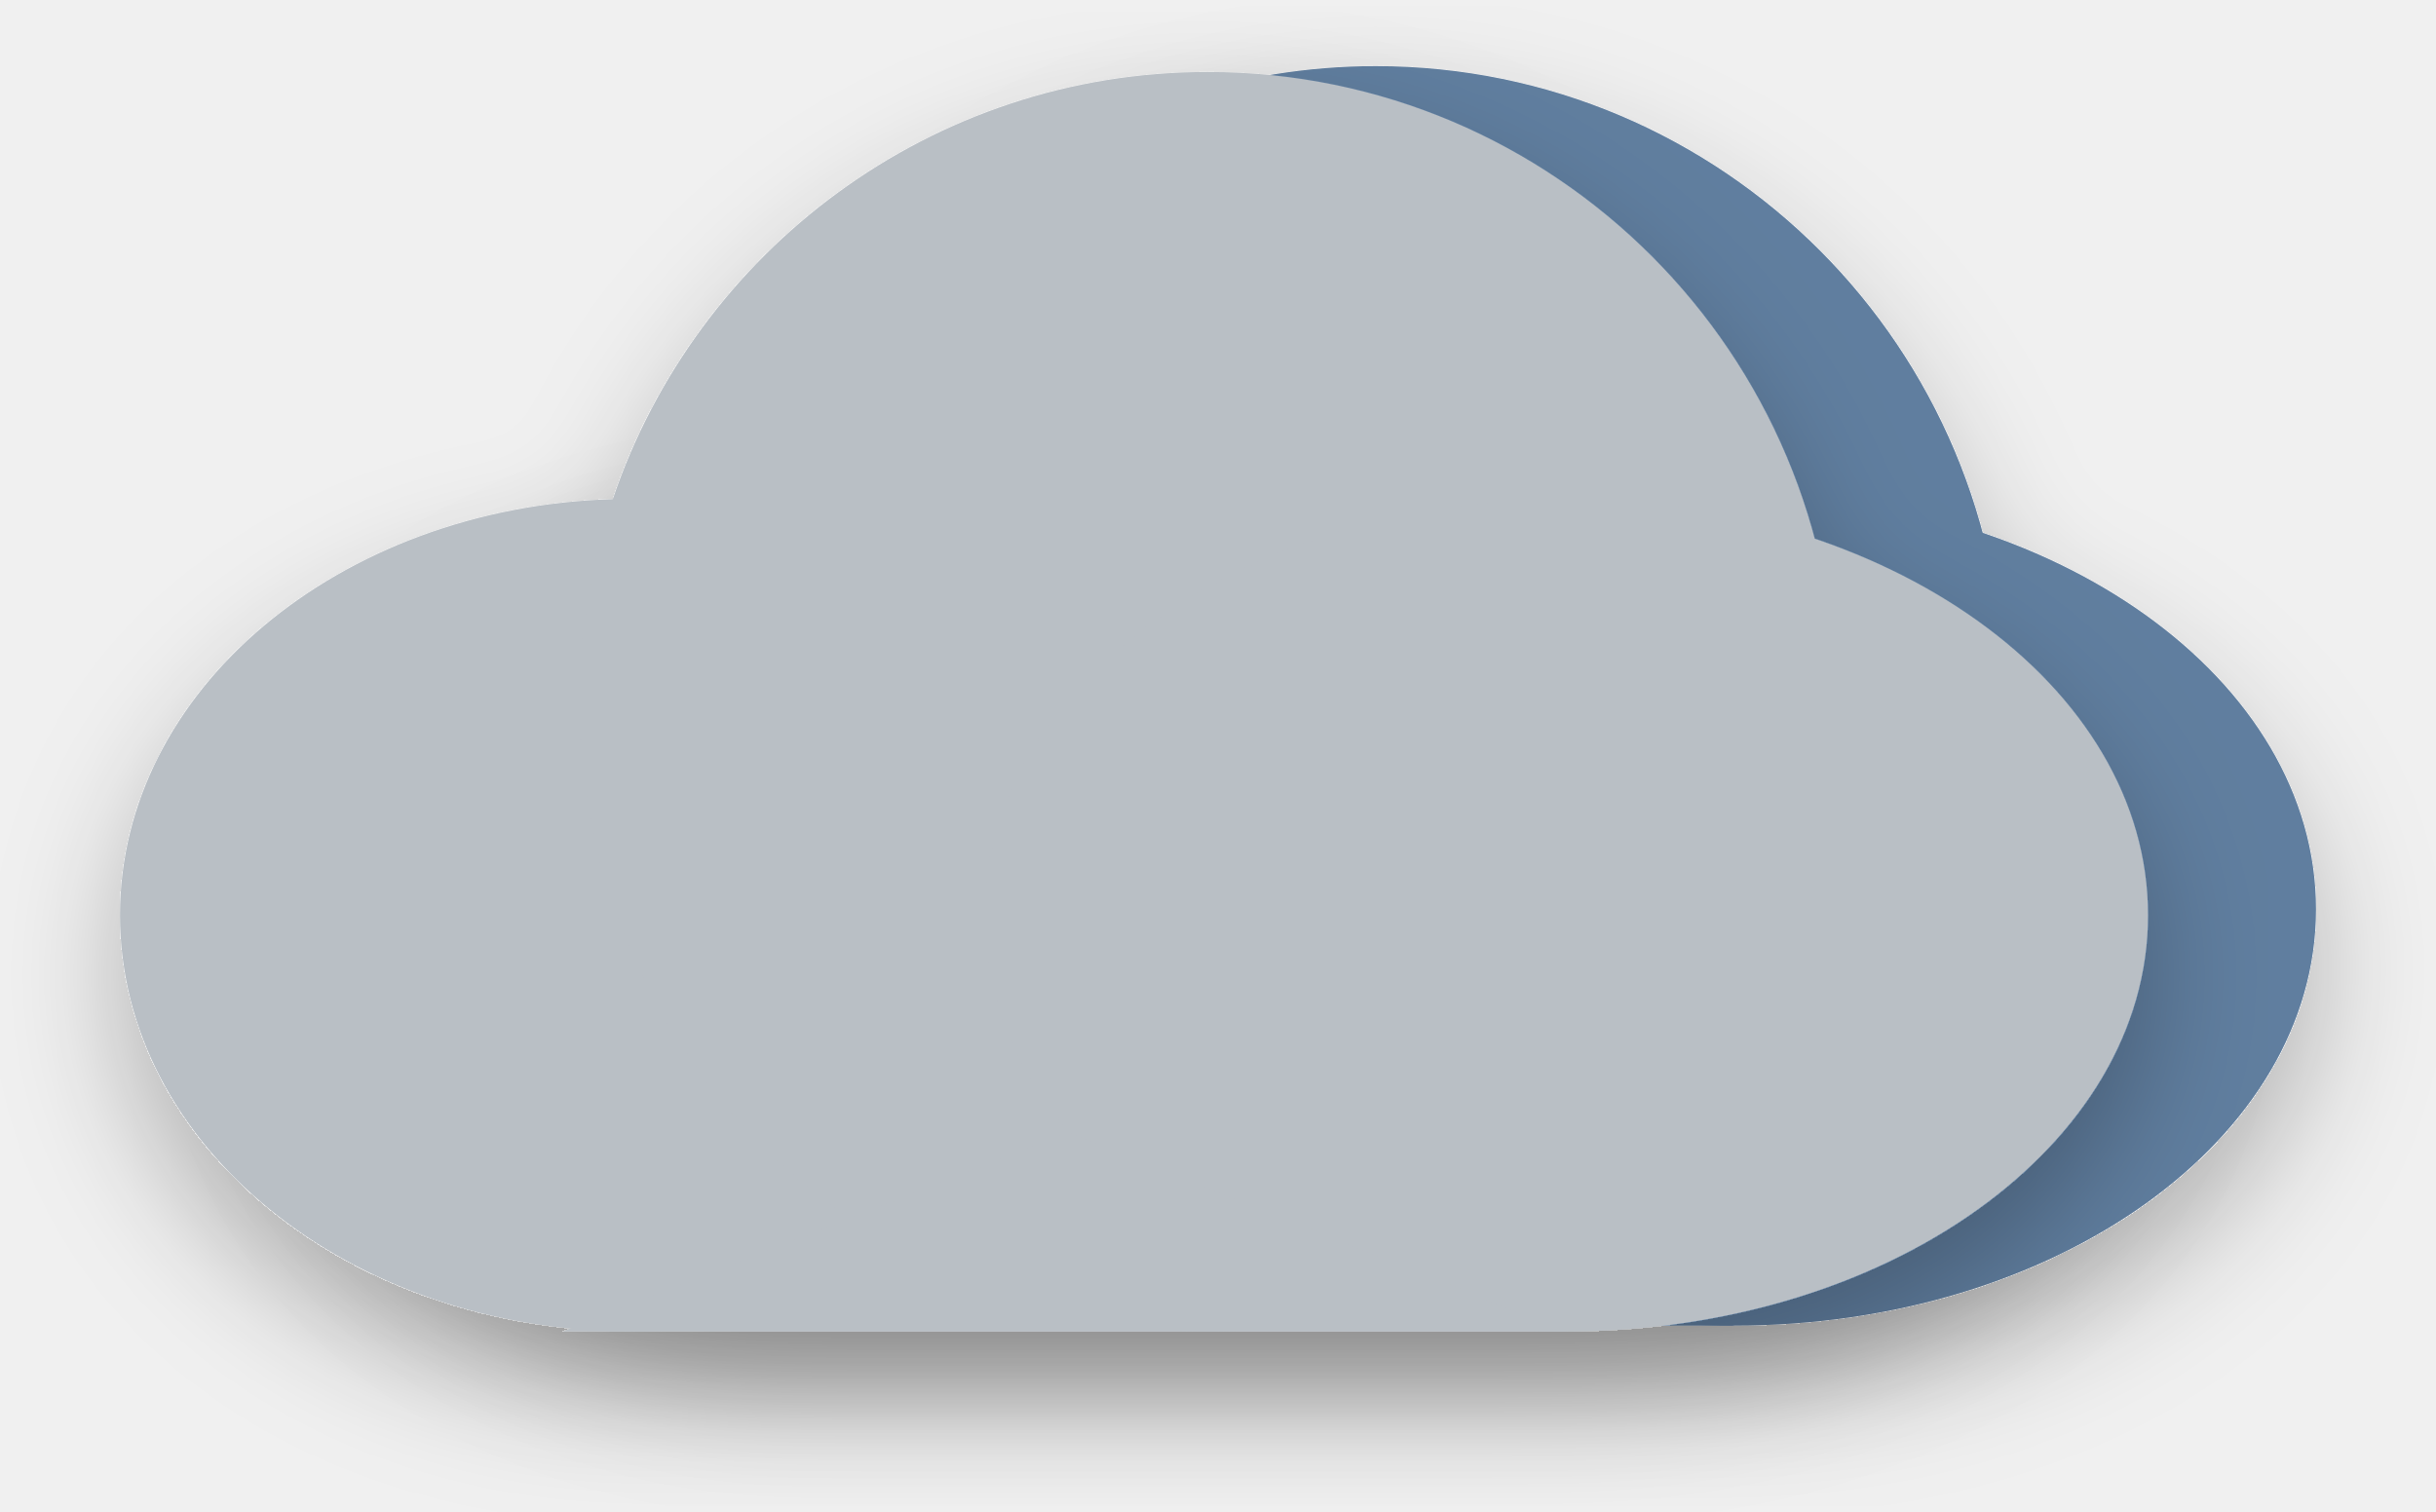
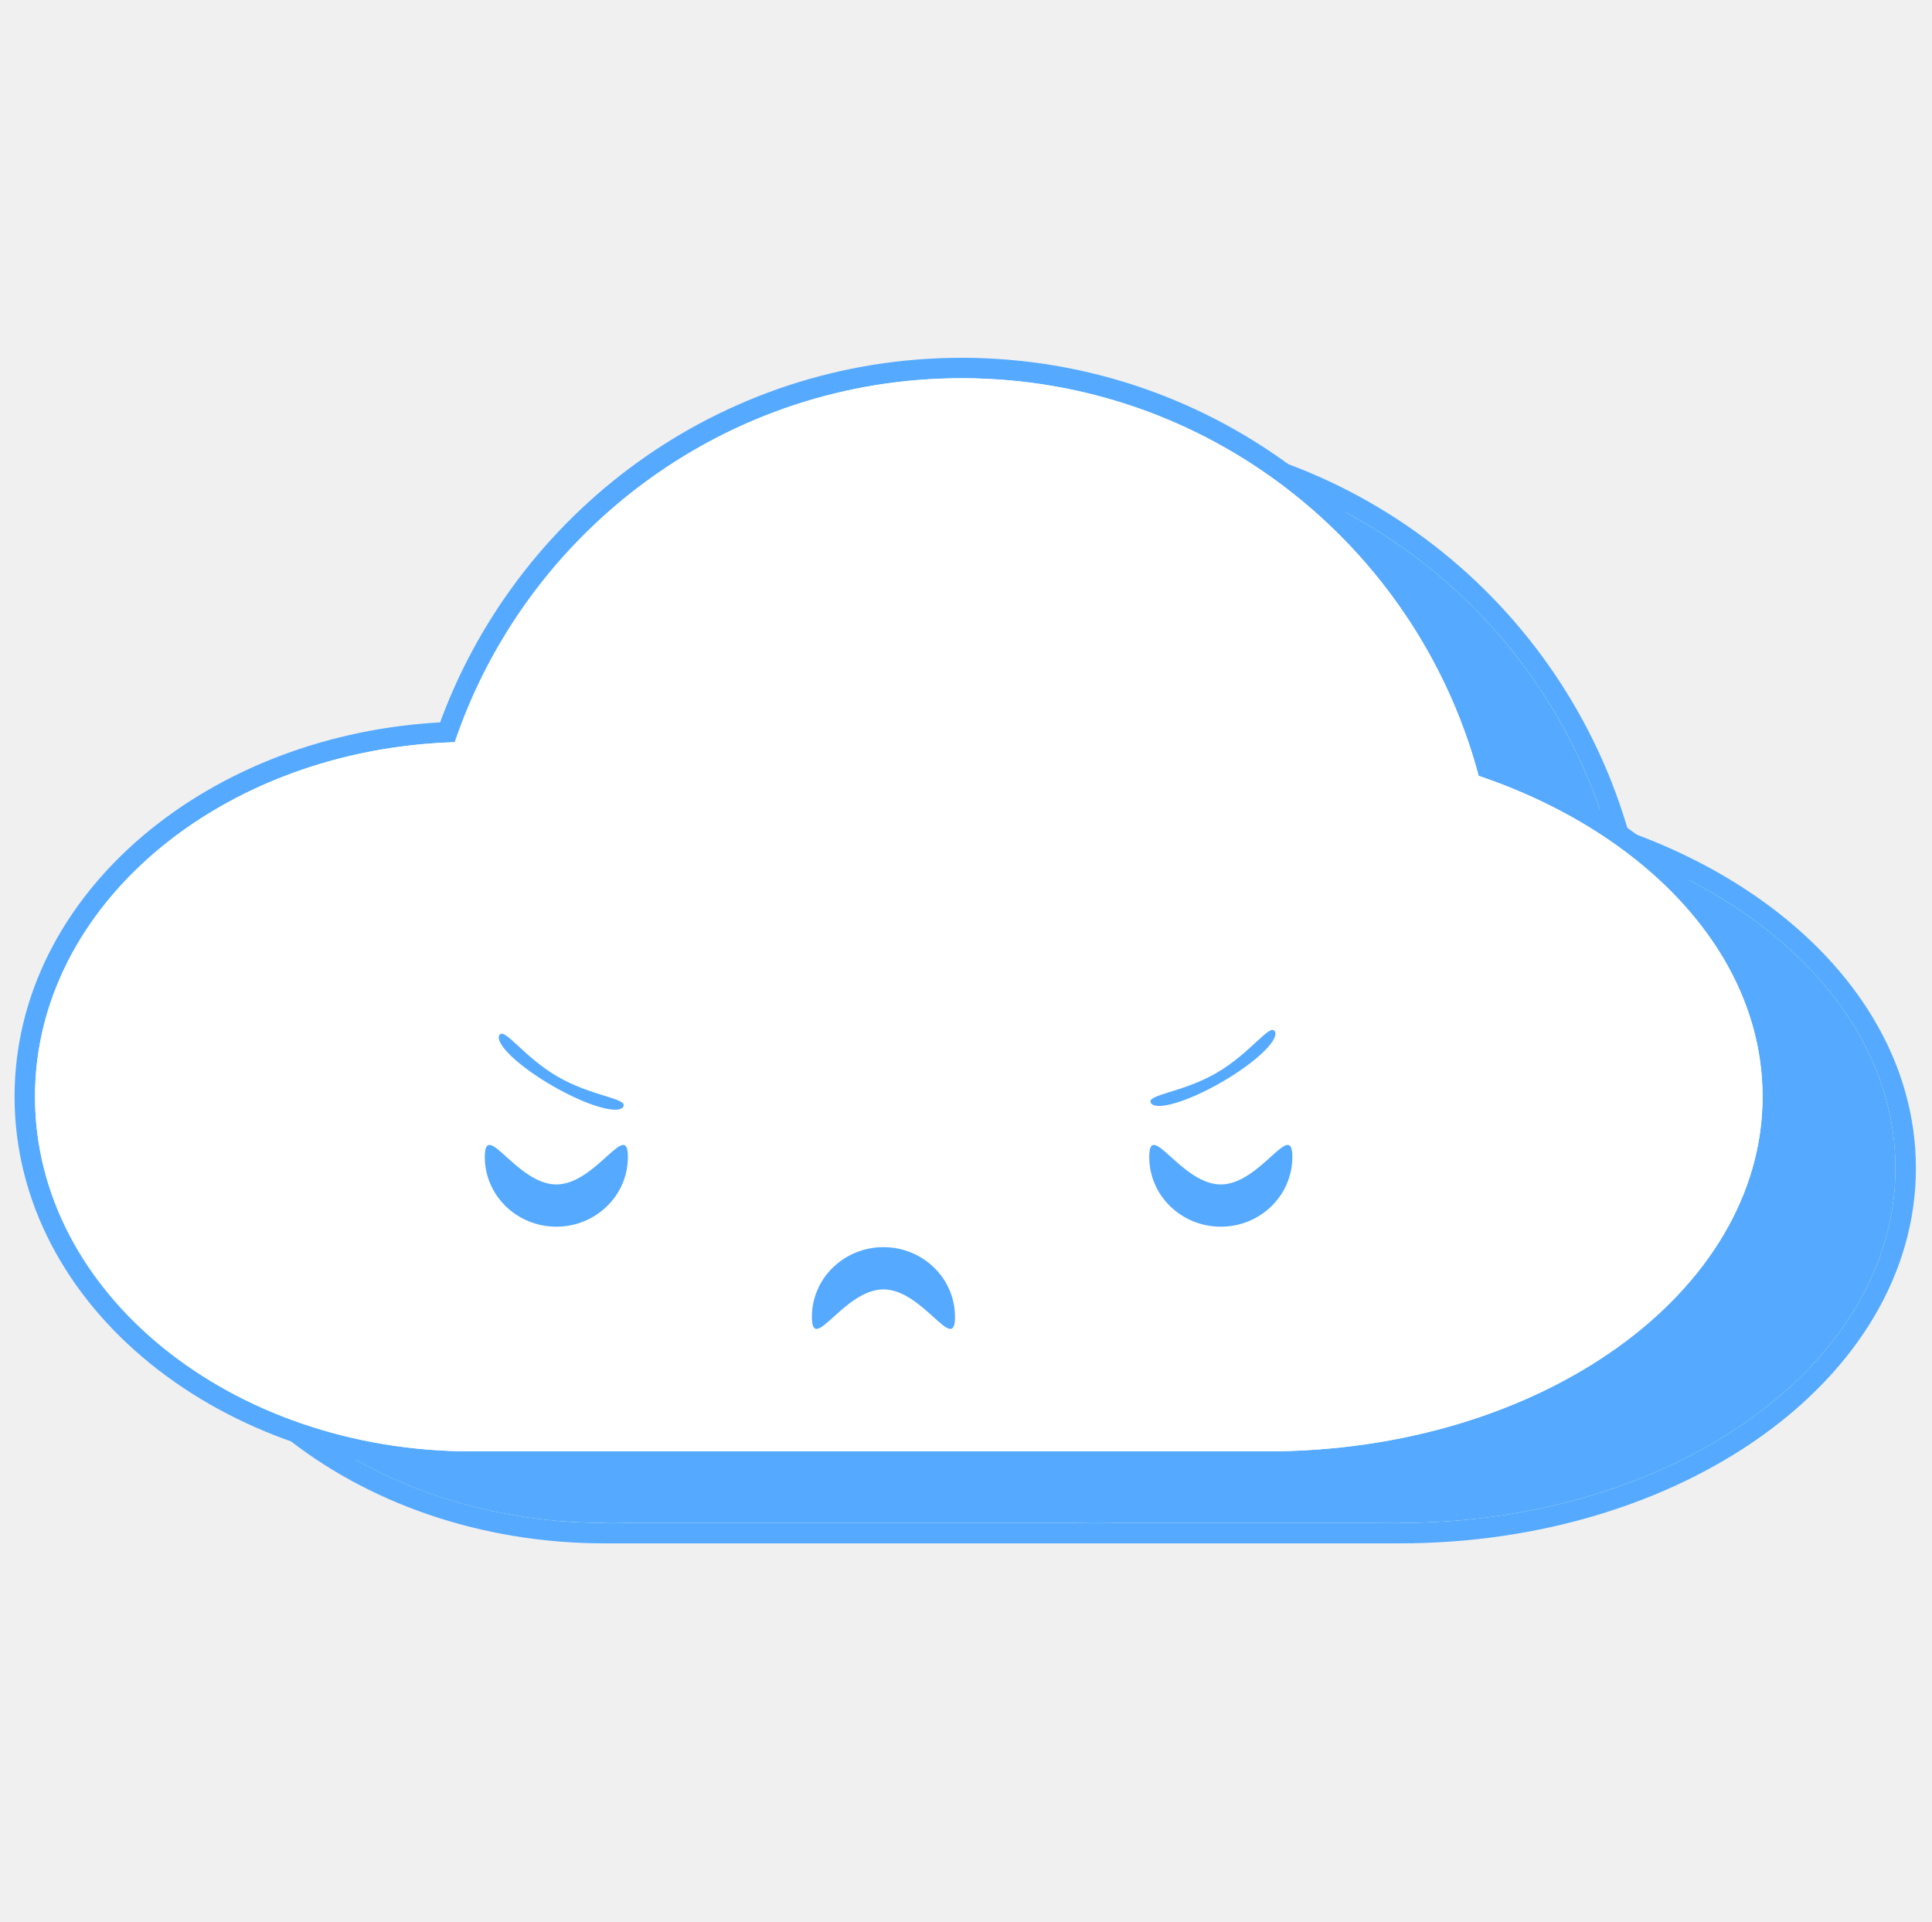
- <svg xmlns="http://www.w3.org/2000/svg" width="203" height="126" viewBox="0 0 203 126" fill="none">
-   <g filter="url(#filter0_d)">
-     <path d="M109.378 75.79C109.378 94.953 90.266 110.489 66.689 110.489C43.113 110.489 24 94.953 24 75.79C24 57.068 42.241 41.81 65.065 41.116C65.604 41.099 66.145 41.091 66.689 41.091C90.266 41.091 109.378 56.626 109.378 75.79Z" fill="#607E9F" />
-     <path d="M167 58C167 86.989 143.562 110.489 114.649 110.489C85.736 110.489 62.297 86.989 62.297 58C62.297 52.093 63.27 46.414 65.065 41.116C72.076 20.41 91.627 5.511 114.649 5.511C143.562 5.511 167 29.011 167 58Z" fill="#607E9F" />
-     <path d="M193 75.79C193 94.953 171.292 110.489 144.514 110.489C117.735 110.489 96.027 94.953 96.027 75.79C96.027 56.626 117.735 41.091 144.514 41.091C171.292 41.091 193 56.626 193 75.79Z" fill="#607E9F" />
-     <path d="M60.892 110.489L103.127 93.877L144.514 110.489H60.892Z" fill="#607E9F" />
-   </g>
-   <g filter="url(#filter1_d)">
-     <path d="M95.378 76.278C95.378 95.442 76.266 110.977 52.689 110.977C29.113 110.977 10 95.442 10 76.278C10 57.557 28.241 42.298 51.065 41.604C51.604 41.588 52.145 41.58 52.689 41.58C76.266 41.58 95.378 57.115 95.378 76.278Z" fill="#B9BFC5" />
-     <path d="M153 58.489C153 87.477 129.562 110.977 100.649 110.977C71.736 110.977 48.297 87.477 48.297 58.489C48.297 52.582 49.27 46.903 51.065 41.604C58.076 20.899 77.627 6 100.649 6C129.562 6 153 29.5 153 58.489Z" fill="#B9BFC5" />
-     <path d="M179 76.278C179 95.442 157.292 110.977 130.514 110.977C103.735 110.977 82.027 95.442 82.027 76.278C82.027 57.115 103.735 41.58 130.514 41.58C157.292 41.58 179 57.115 179 76.278Z" fill="#B9BFC5" />
-     <path d="M46.892 110.977L89.127 94.365L130.514 110.977H46.892Z" fill="#B9BFC5" />
-   </g>
-   <defs>
-     <filter id="filter0_d" x="14" y="0.511" width="189" height="124.977" filterUnits="userSpaceOnUse" color-interpolation-filters="sRGB">
-       <feFlood flood-opacity="0" result="BackgroundImageFix" />
-       <feColorMatrix in="SourceAlpha" type="matrix" values="0 0 0 0 0 0 0 0 0 0 0 0 0 0 0 0 0 0 127 0" result="hardAlpha" />
-       <feOffset dy="5" />
-       <feGaussianBlur stdDeviation="5" />
-       <feComposite in2="hardAlpha" operator="out" />
-       <feColorMatrix type="matrix" values="0 0 0 0 0 0 0 0 0 0 0 0 0 0 0 0 0 0 0.25 0" />
-       <feBlend mode="normal" in2="BackgroundImageFix" result="effect1_dropShadow" />
-       <feBlend mode="normal" in="SourceGraphic" in2="effect1_dropShadow" result="shape" />
-     </filter>
-     <filter id="filter1_d" x="0" y="1" width="189" height="124.977" filterUnits="userSpaceOnUse" color-interpolation-filters="sRGB">
-       <feFlood flood-opacity="0" result="BackgroundImageFix" />
-       <feColorMatrix in="SourceAlpha" type="matrix" values="0 0 0 0 0 0 0 0 0 0 0 0 0 0 0 0 0 0 127 0" result="hardAlpha" />
-       <feOffset dy="5" />
-       <feGaussianBlur stdDeviation="5" />
-       <feComposite in2="hardAlpha" operator="out" />
-       <feColorMatrix type="matrix" values="0 0 0 0 0 0 0 0 0 0 0 0 0 0 0 0 0 0 0.25 0" />
-       <feBlend mode="normal" in2="BackgroundImageFix" result="effect1_dropShadow" />
-       <feBlend mode="normal" in="SourceGraphic" in2="effect1_dropShadow" result="shape" />
-     </filter>
-   </defs>
+ <svg xmlns="http://www.w3.org/2000/svg" width="189" height="188" viewBox="0 0 189 188" fill="none">
+   <path d="M158.479 82.123C152.219 59.56 131.577 43 107.073 43C83.852 43 64.1 57.873 56.768 78.63C33.918 79.619 15.425 95.033 15.425 114.278C15.425 134.178 35.189 149.977 59.114 149.977H107.045C107.054 149.977 107.064 149.977 107.073 149.977C107.083 149.977 107.093 149.977 107.102 149.977H136.938C150.512 149.977 162.843 146.041 171.805 139.627C180.766 133.215 186.425 124.266 186.425 114.278C186.425 104.291 180.766 95.342 171.805 88.929C167.934 86.159 163.435 83.851 158.479 82.123Z" fill="white" stroke="#55AAFF" stroke-width="2" />
+   <path d="M101.803 114.278C101.803 133.442 82.691 148.977 59.114 148.977C35.537 148.977 16.425 133.442 16.425 114.278C16.425 95.557 34.666 80.298 57.49 79.604C58.029 79.588 58.57 79.579 59.114 79.579C82.691 79.579 101.803 95.115 101.803 114.278Z" fill="#55AAFF" />
+   <path d="M159.425 96.489C159.425 125.477 135.986 148.977 107.073 148.977C78.161 148.977 54.722 125.477 54.722 96.489C54.722 90.582 55.695 84.903 57.49 79.604C64.501 58.899 84.052 44 107.073 44C135.986 44 159.425 67.5 159.425 96.489Z" fill="#55AAFF" />
+   <path d="M185.425 114.278C185.425 133.442 163.717 148.977 136.938 148.977C110.16 148.977 88.452 133.442 88.452 114.278C88.452 95.115 110.16 79.579 136.938 79.579C163.717 79.579 185.425 95.115 185.425 114.278Z" fill="#55AAFF" />
+   <path d="M59.114 148.977L95.552 132.365L136.938 148.977H59.114Z" fill="#55AAFF" />
+   <path d="M60.425 125.82C60.425 122.053 63.559 119 67.425 119C71.291 119 74.425 122.053 74.425 125.82C74.425 129.586 71.291 123.133 67.425 123.133C63.559 123.133 60.425 129.586 60.425 125.82Z" fill="#55AAFF" />
+   <path d="M125.425 125.82C125.425 122.053 128.559 119 132.425 119C136.291 119 139.425 122.053 139.425 125.82C139.425 129.586 136.291 123.133 132.425 123.133C128.559 123.133 125.425 129.586 125.425 125.82Z" fill="#55AAFF" />
+   <path d="M106.425 130.18C106.425 133.947 103.291 137 99.425 137C95.559 137 92.425 133.947 92.425 130.18C92.425 126.414 95.559 132.867 99.425 132.867C103.291 132.867 106.425 126.414 106.425 130.18Z" fill="#55AAFF" />
+   <path d="M145.479 75.123C139.219 52.56 118.577 36 94.073 36C70.852 36 51.1 50.873 43.768 71.63C20.918 72.619 2.425 88.033 2.425 107.278C2.425 127.178 22.189 142.977 46.114 142.977H94.045C94.054 142.977 94.064 142.977 94.073 142.977C94.083 142.977 94.093 142.977 94.102 142.977H123.938C137.512 142.977 149.843 139.041 158.805 132.627C167.766 126.215 173.425 117.266 173.425 107.278C173.425 97.29 167.766 88.342 158.805 81.929C154.934 79.159 150.435 76.851 145.479 75.123Z" fill="white" stroke="#55AAFF" stroke-width="2" />
+   <path d="M88.803 107.278C88.803 126.442 69.691 141.977 46.114 141.977C22.537 141.977 3.425 126.442 3.425 107.278C3.425 88.557 21.666 73.298 44.49 72.604C45.029 72.588 45.57 72.579 46.114 72.579C69.691 72.579 88.803 88.115 88.803 107.278Z" fill="white" />
+   <path d="M146.425 89.489C146.425 118.477 122.986 141.977 94.073 141.977C65.161 141.977 41.722 118.477 41.722 89.489C41.722 83.582 42.695 77.903 44.49 72.604C51.501 51.899 71.052 37 94.073 37C122.986 37 146.425 60.5 146.425 89.489Z" fill="white" />
+   <path d="M172.425 107.278C172.425 126.442 150.717 141.977 123.938 141.977C97.16 141.977 75.452 126.442 75.452 107.278C75.452 88.115 97.16 72.579 123.938 72.579C150.717 72.579 172.425 88.115 172.425 107.278Z" fill="white" />
+   <path d="M46.114 141.977L82.552 125.365L123.938 141.977H46.114Z" fill="white" />
+   <path d="M126.425 113.18C126.425 116.947 123.291 120 119.425 120C115.559 120 112.425 116.947 112.425 113.18C112.425 109.414 115.559 115.867 119.425 115.867C123.291 115.867 126.425 109.414 126.425 113.18Z" fill="#55AAFF" />
+   <path d="M61.425 113.18C61.425 116.947 58.291 120 54.425 120C50.559 120 47.425 116.947 47.425 113.18C47.425 109.414 50.559 115.867 54.425 115.867C58.291 115.867 61.425 109.414 61.425 113.18Z" fill="#55AAFF" />
+   <path d="M79.425 128.82C79.425 125.053 82.559 122 86.425 122C90.291 122 93.425 125.053 93.425 128.82C93.425 132.586 90.291 126.133 86.425 126.133C82.559 126.133 79.425 132.586 79.425 128.82Z" fill="#55AAFF" />
+   <path d="M124.71 100.89C125.18 101.705 122.848 103.933 119.5 105.866C116.152 107.799 113.056 108.705 112.585 107.89C112.114 107.074 115.635 106.904 118.983 104.971C122.331 103.038 124.239 100.074 124.71 100.89Z" fill="#55AAFF" />
+   <path d="M60.977 108.256C60.506 109.071 57.41 108.165 54.062 106.232C50.714 104.299 48.382 102.071 48.852 101.256C49.323 100.44 51.231 103.404 54.579 105.337C57.927 107.27 61.448 107.44 60.977 108.256Z" fill="#55AAFF" />
</svg>
